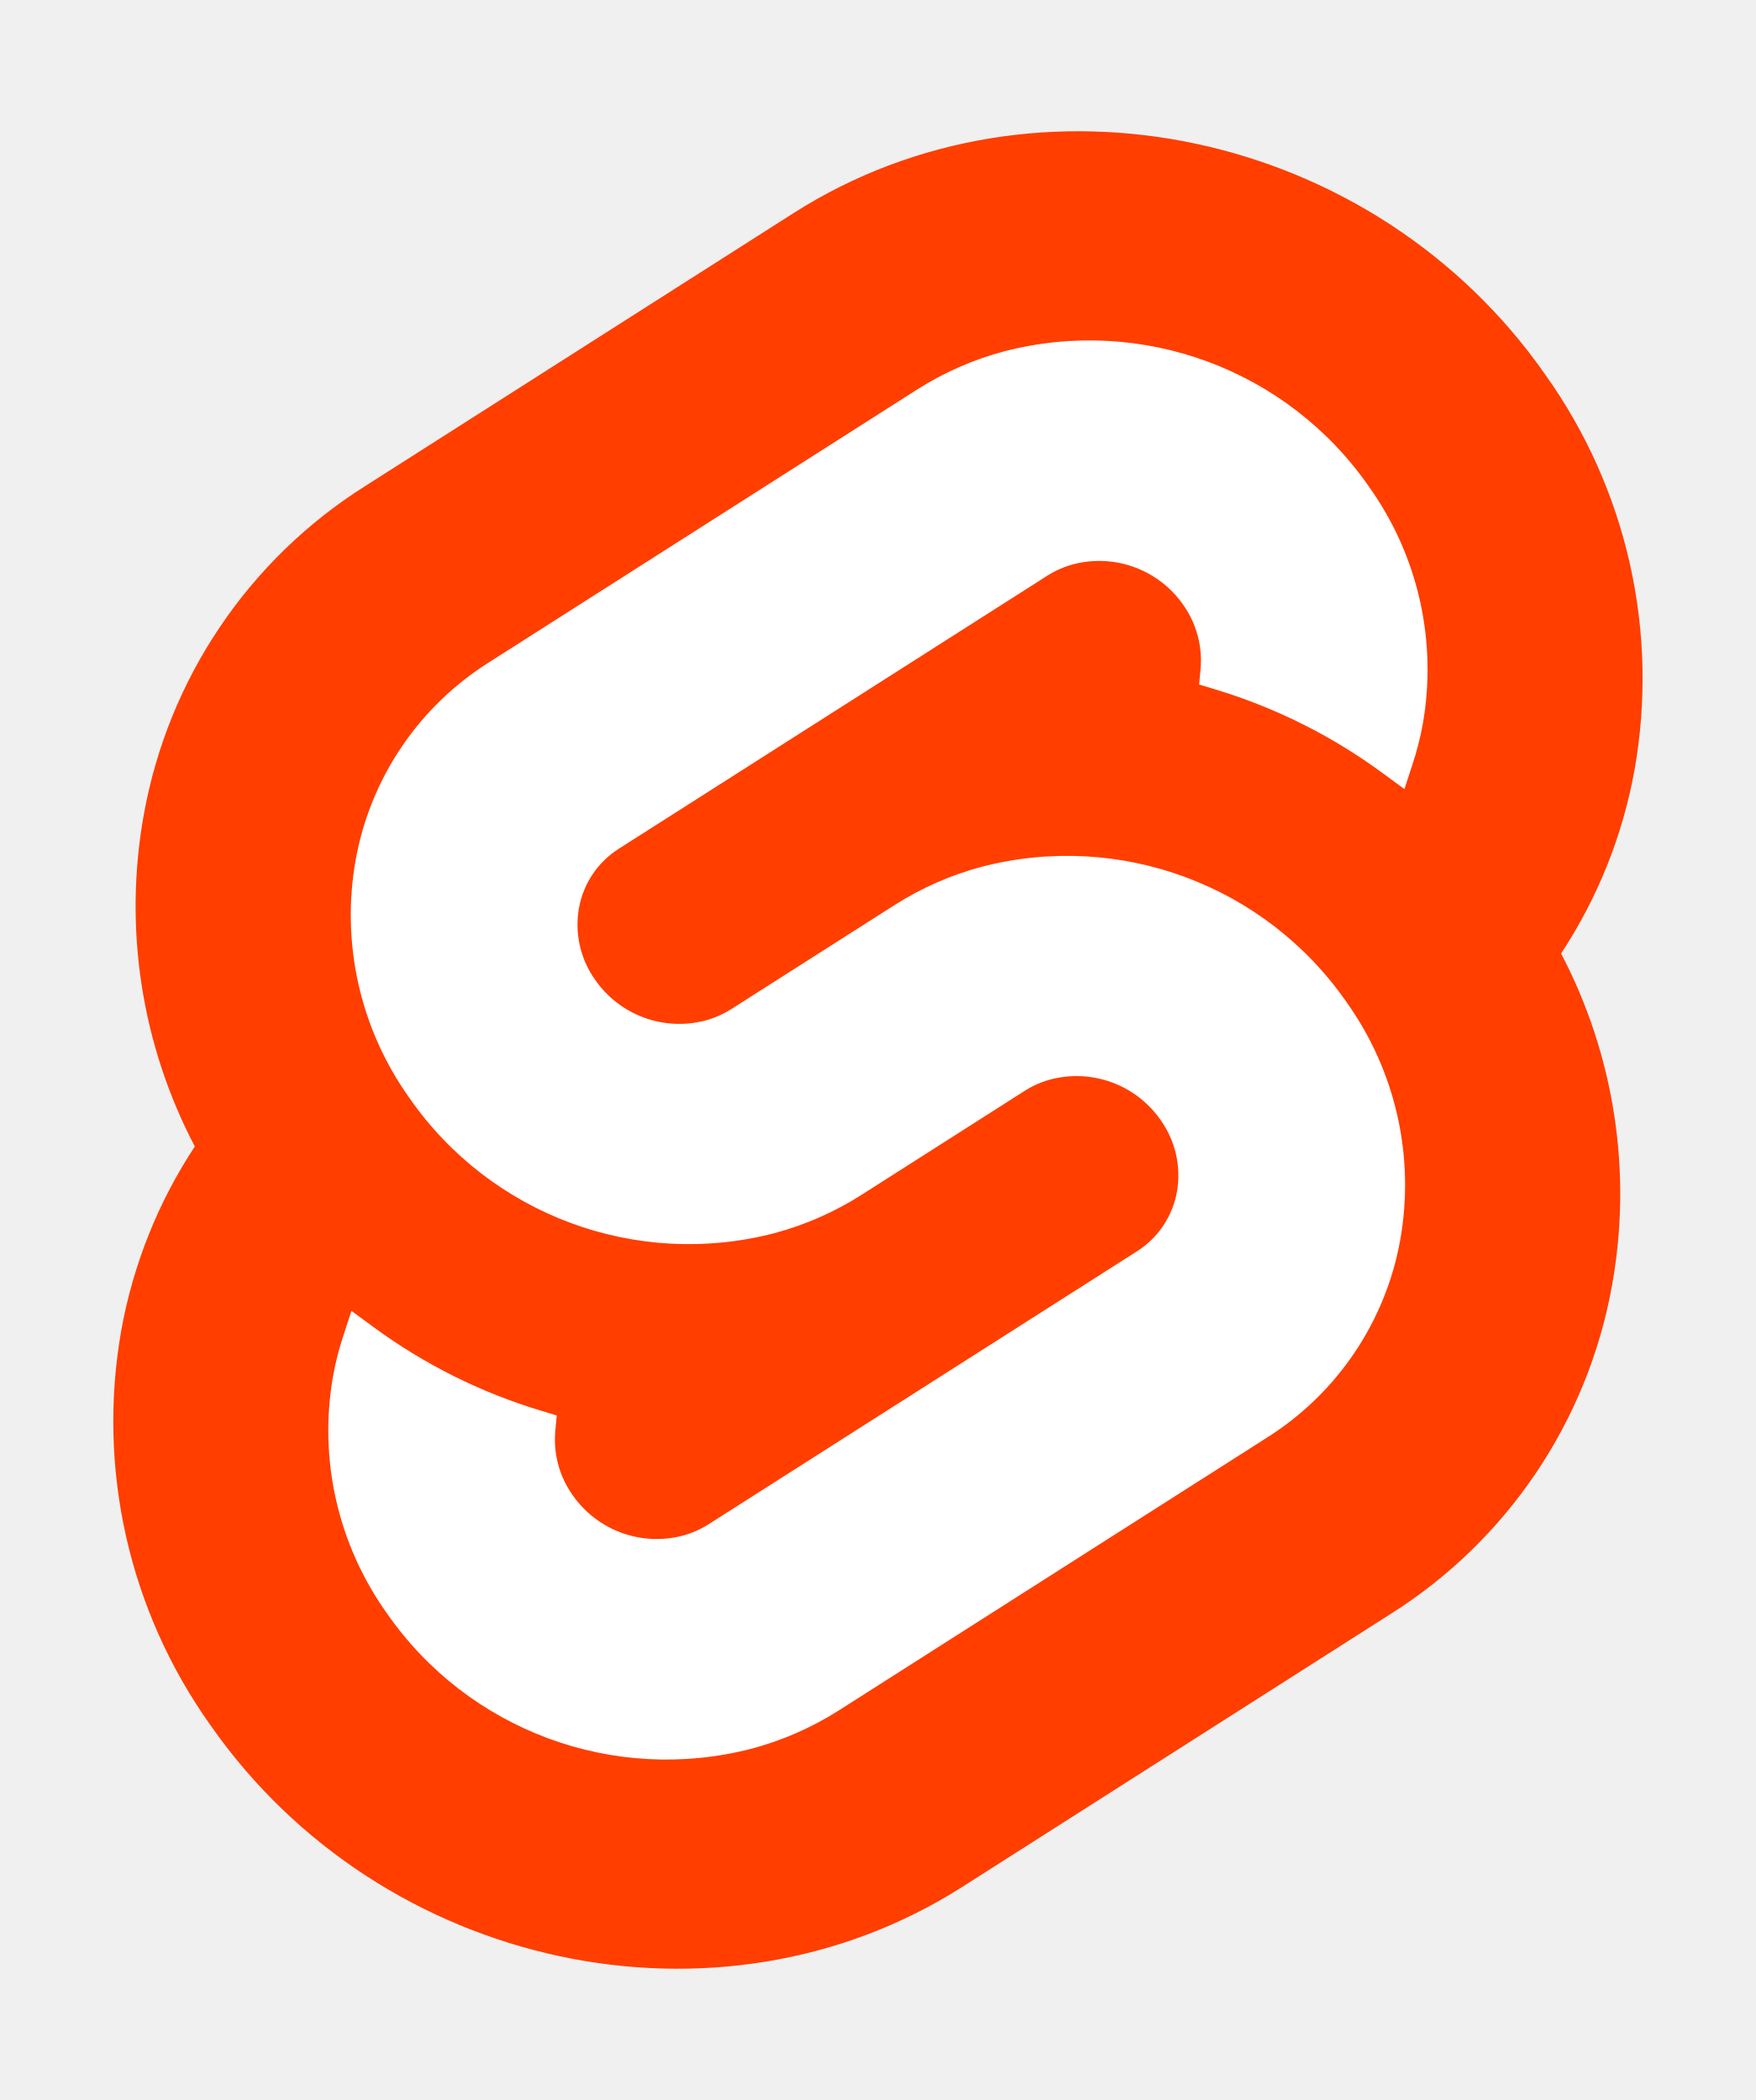
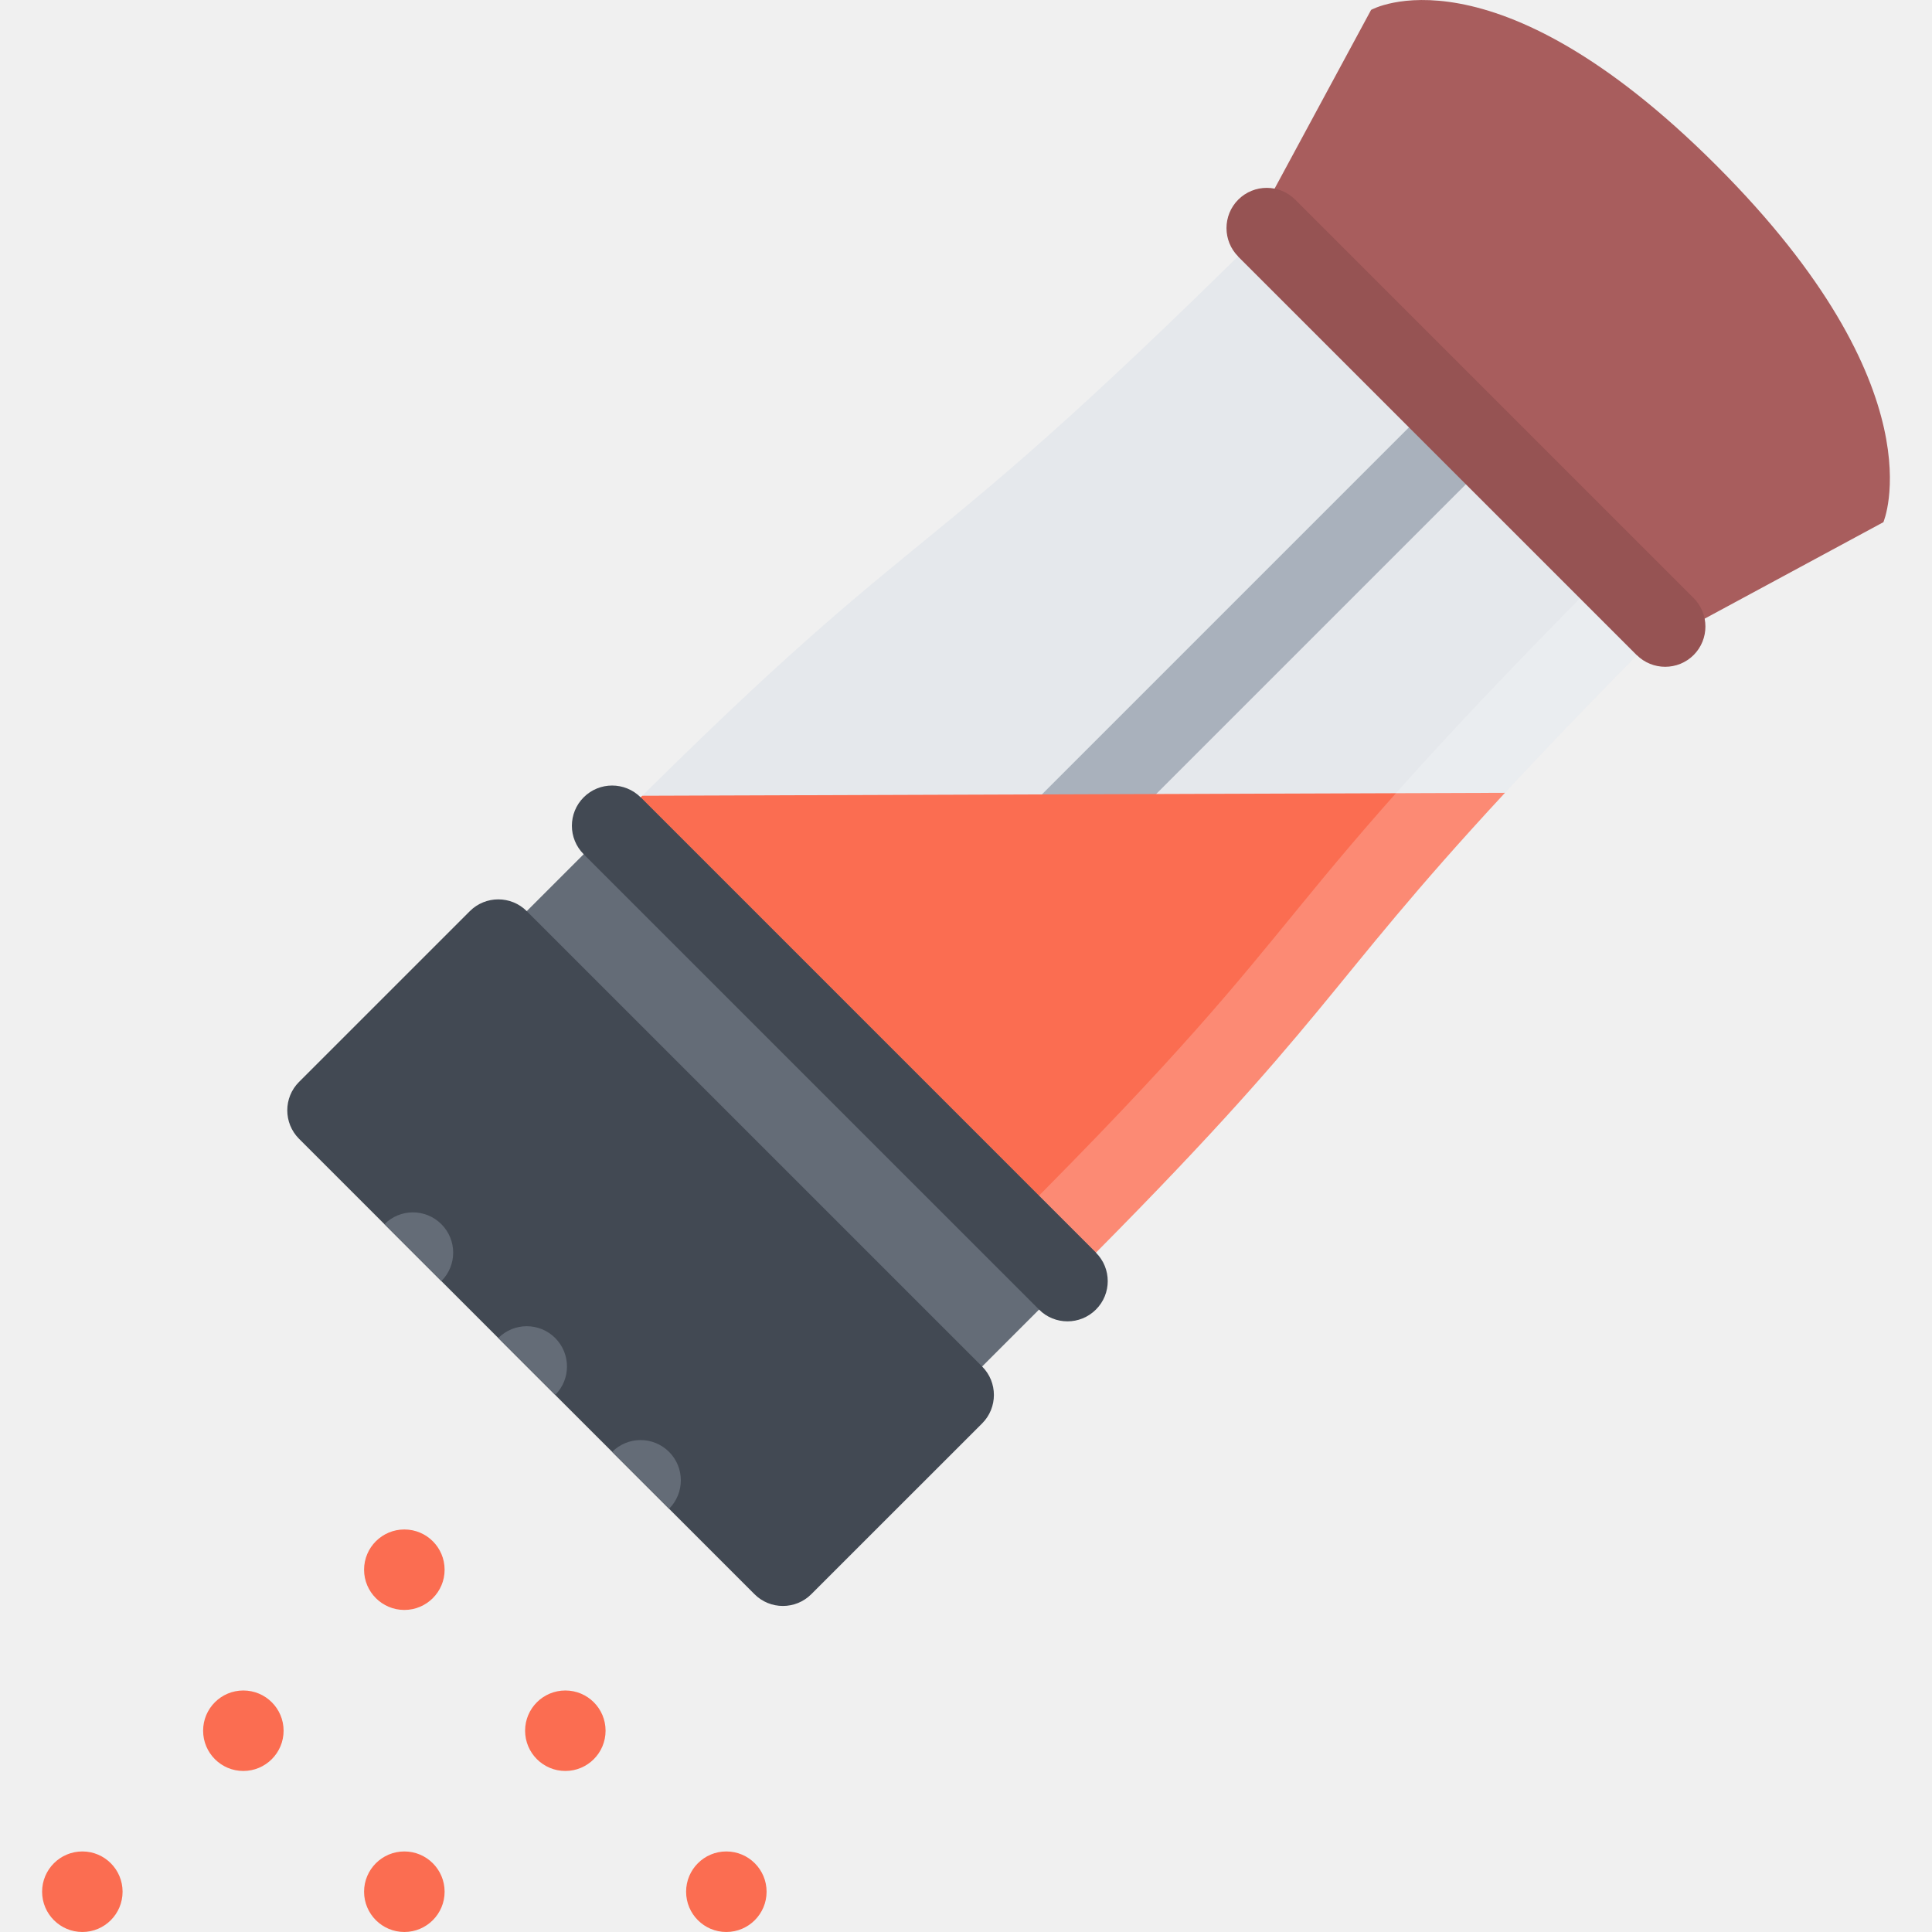
- <svg xmlns="http://www.w3.org/2000/svg" width="107" height="128" viewBox="0 0 107 128">
-   <path d="M94.157 22.819c-10.4-14.885-30.94-19.297-45.792-9.835L22.282 29.608A29.92 29.92 0 0 0 8.764 49.65a31.5 31.5 0 0 0 3.108 20.231 30 30 0 0 0-4.477 11.183 31.9 31.9 0 0 0 5.448 24.116c10.402 14.887 30.942 19.297 45.791 9.835l26.083-16.624A29.92 29.92 0 0 0 98.235 78.35a31.53 31.53 0 0 0-3.105-20.232 30 30 0 0 0 4.474-11.182 31.88 31.88 0 0 0-5.447-24.116" style="fill:#ff3e00" />
-   <path d="M45.817 106.582a20.72 20.72 0 0 1-22.237-8.243 19.17 19.17 0 0 1-3.277-14.503 18 18 0 0 1 .624-2.435l.49-1.498 1.337.981a33.6 33.6 0 0 0 10.203 5.098l.97.294-.09.968a5.85 5.85 0 0 0 1.052 3.878 6.24 6.24 0 0 0 6.695 2.485 5.8 5.8 0 0 0 1.603-.704L69.27 76.28a5.43 5.43 0 0 0 2.45-3.631 5.8 5.8 0 0 0-.987-4.371 6.24 6.24 0 0 0-6.698-2.487 5.7 5.7 0 0 0-1.6.704l-9.953 6.345a19 19 0 0 1-5.296 2.326 20.72 20.72 0 0 1-22.237-8.243 19.17 19.17 0 0 1-3.277-14.502 17.99 17.99 0 0 1 8.13-12.052l26.081-16.623a19 19 0 0 1 5.3-2.329 20.72 20.72 0 0 1 22.237 8.243 19.17 19.17 0 0 1 3.277 14.503 18 18 0 0 1-.624 2.435l-.49 1.498-1.337-.98a33.6 33.6 0 0 0-10.203-5.1l-.97-.294.09-.968a5.86 5.86 0 0 0-1.052-3.878 6.24 6.24 0 0 0-6.696-2.485 5.8 5.8 0 0 0-1.602.704L37.73 51.72a5.42 5.42 0 0 0-2.449 3.63 5.79 5.79 0 0 0 .986 4.372 6.24 6.24 0 0 0 6.698 2.486 5.8 5.8 0 0 0 1.602-.704l9.952-6.342a19 19 0 0 1 5.295-2.328 20.72 20.72 0 0 1 22.237 8.242 19.17 19.17 0 0 1 3.277 14.503 18 18 0 0 1-8.13 12.053l-26.081 16.622a19 19 0 0 1-5.3 2.328" style="fill:#fff" />
+ <svg xmlns="http://www.w3.org/2000/svg" version="1.1" id="Layer_1" width="512" height="512" viewBox="0 0 512 512" enable-background="new 0 0 512 512" xml:space="preserve">
+   <g id="spices">
+     <path fill="#E5E8EC" d="M448.836,158.495L343.245,52.903c-105.076,105.061-92.155,77.076-179.684,164.591   c-87.514,87.522,33.437,207.925,120.684,120.677C371.493,250.93,342.683,264.649,448.836,158.495z" />
+     <g>
+       <polygon fill="#A9B1BC" points="288.87,227.946 273.776,212.869 380.946,105.699 396.024,120.792   " />
+     </g>
+     <path fill="#FB6D51" d="M284.245,338.171c69.562-69.568,65.343-74.943,114.576-128.068l-228.62,0.781   c-2.141,2.125-4.359,4.328-6.64,6.609C76.047,305.016,196.998,425.419,284.245,338.171z" />
+     <path fill="#FB6D51" d="M117.827,501.324c0,5.891-4.781,10.672-10.671,10.672s-10.672-4.781-10.672-10.672   s4.781-10.671,10.672-10.671S117.827,495.434,117.827,501.324z" />
+     <path fill="#FB6D51" d="M203.154,501.324c0,5.891-4.781,10.672-10.672,10.672c-5.89,0-10.656-4.781-10.656-10.672   s4.766-10.671,10.656-10.671C198.373,490.653,203.154,495.434,203.154,501.324z" />
+     <path fill="#FB6D51" d="M32.485,501.324c0,5.891-4.766,10.672-10.656,10.672s-10.671-4.781-10.671-10.672   s4.781-10.671,10.671-10.671S32.485,495.434,32.485,501.324z" />
+     <path fill="#FB6D51" d="M117.827,415.998c0,5.874-4.781,10.655-10.671,10.655s-10.672-4.781-10.672-10.655   c0-5.906,4.781-10.672,10.672-10.672S117.827,410.092,117.827,415.998z" />
+     <path fill="#FB6D51" d="M75.156,458.653c0,5.891-4.781,10.672-10.672,10.672c-5.89,0-10.656-4.781-10.656-10.672   s4.766-10.656,10.656-10.656C70.375,447.997,75.156,452.763,75.156,458.653z" />
+     <path fill="#FB6D51" d="M160.483,458.653c0,5.891-4.766,10.672-10.656,10.672s-10.671-4.781-10.671-10.672   s4.781-10.656,10.671-10.656S160.483,452.763,160.483,458.653z" />
+     <path opacity="0.2" fill="#FFFFFF" d="M448.836,158.495l-15.093-15.078c-106.154,106.154-77.343,92.42-164.592,179.661   c-40.014,40.016-87.106,36.359-117.934,12.219c28.515,36.438,85.717,50.172,133.028,2.875   C371.493,250.93,342.683,264.649,448.836,158.495z" />
+     <g>
+       <path fill="#A85D5D" d="M433.806,173.635L328.089,67.934l35.265-65.311c0,0,32.108-18.172,91.498,41.218    c59.405,59.405,44.265,94.545,44.265,94.545L433.806,173.635z" />
+     </g>
+     <path fill="#965353" d="M448.836,158.495L448.836,158.495L343.245,52.903h-0.016c-4.156-4.156-10.906-4.156-15.078,0   c-4.156,4.172-4.156,10.922,0,15.093c0,0,0,0,0.016,0l105.576,105.576v0.016c4.172,4.156,10.922,4.156,15.093,0   C452.992,169.416,452.992,162.667,448.836,158.495z" />
+     <g>
+       <polygon fill="#646C77" points="290.433,331.968 169.764,211.291 114.609,266.446 235.294,387.124   " />
+     </g>
+     <g>
+       <path fill="#424953" d="M260.277,377.218c4.156-4.156,4.156-10.922,0-15.078L139.593,241.461c-4.156-4.156-10.922-4.156-15.078,0    L79.25,286.719c-4.156,4.156-4.156,10.906,0,15.078l120.685,120.669c4.156,4.172,10.922,4.172,15.078,0L260.277,377.218z" />
+     </g>
+     <path fill="#646C77" d="M116.968,324.421c-4.171-4.172-10.921-4.172-15.078,0l15.078,15.078   C121.14,335.343,121.14,328.593,116.968,324.421z" />
+     <path fill="#646C77" d="M147.139,354.593c-4.172-4.172-10.921-4.172-15.093,0l15.093,15.078   C151.295,365.515,151.295,358.765,147.139,354.593z" />
+     <path fill="#646C77" d="M177.311,384.765c-4.172-4.172-10.921-4.172-15.093,0l15.093,15.077   C181.467,395.686,181.467,388.921,177.311,384.765z" />
+     <g>
+       <path fill="#424953" d="M282.901,350.171c-2.734,0-5.469-1.031-7.547-3.125L154.686,226.384c-4.172-4.172-4.172-10.921,0-15.093    c4.156-4.156,10.906-4.156,15.078,0l120.669,120.677c4.172,4.156,4.172,10.922,0,15.078    C288.354,349.124,285.62,350.171,282.901,350.171z" />
+     </g>
+   </g>
</svg>
